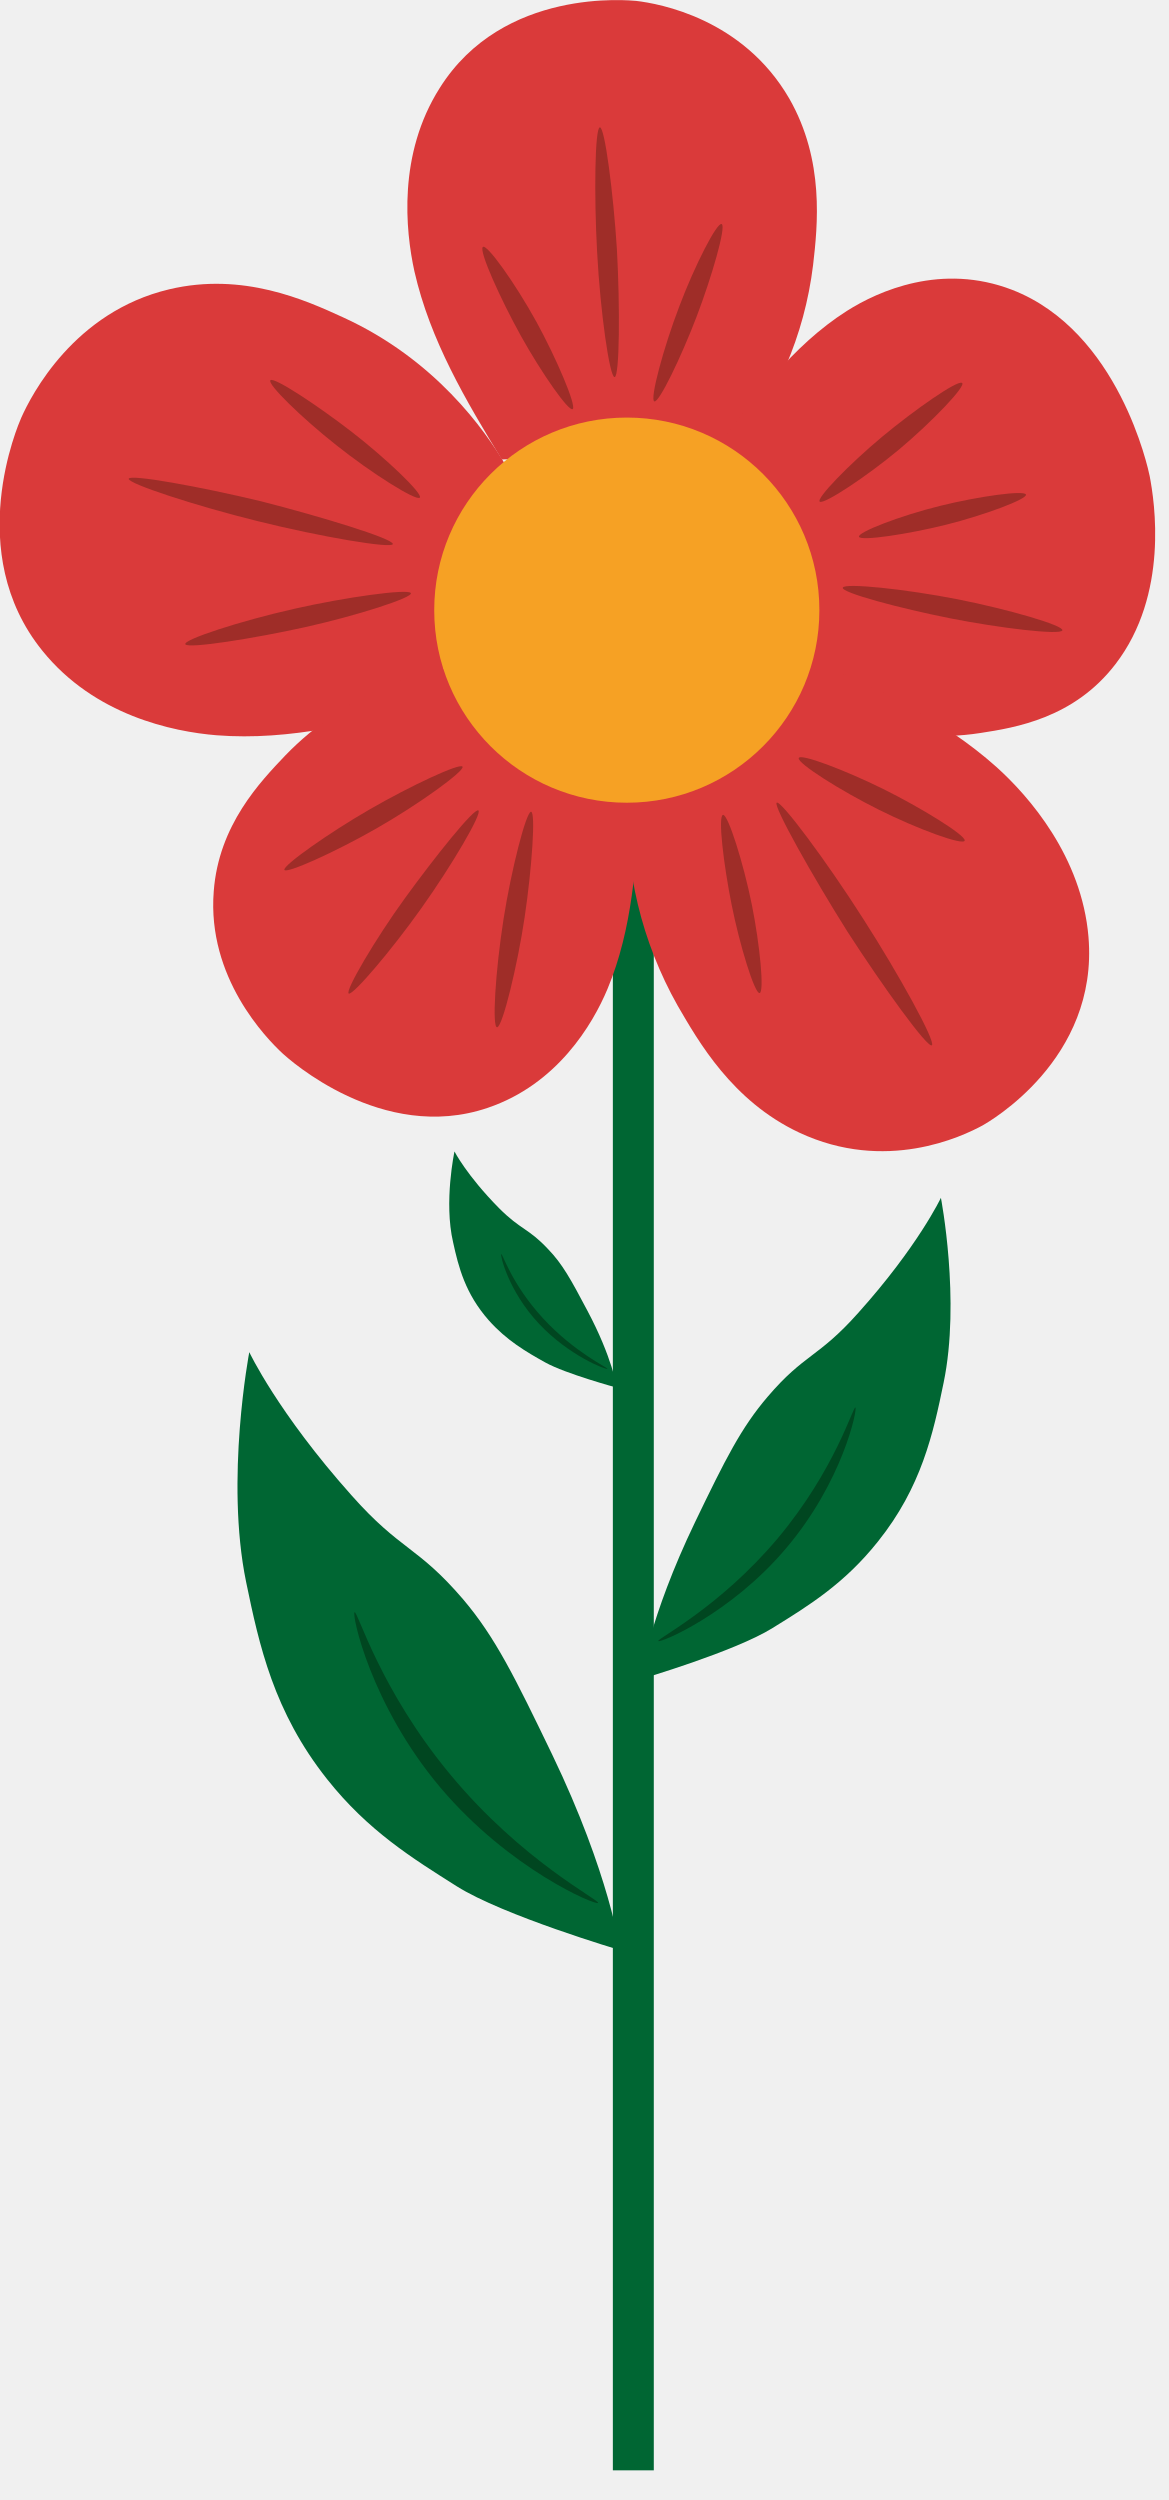
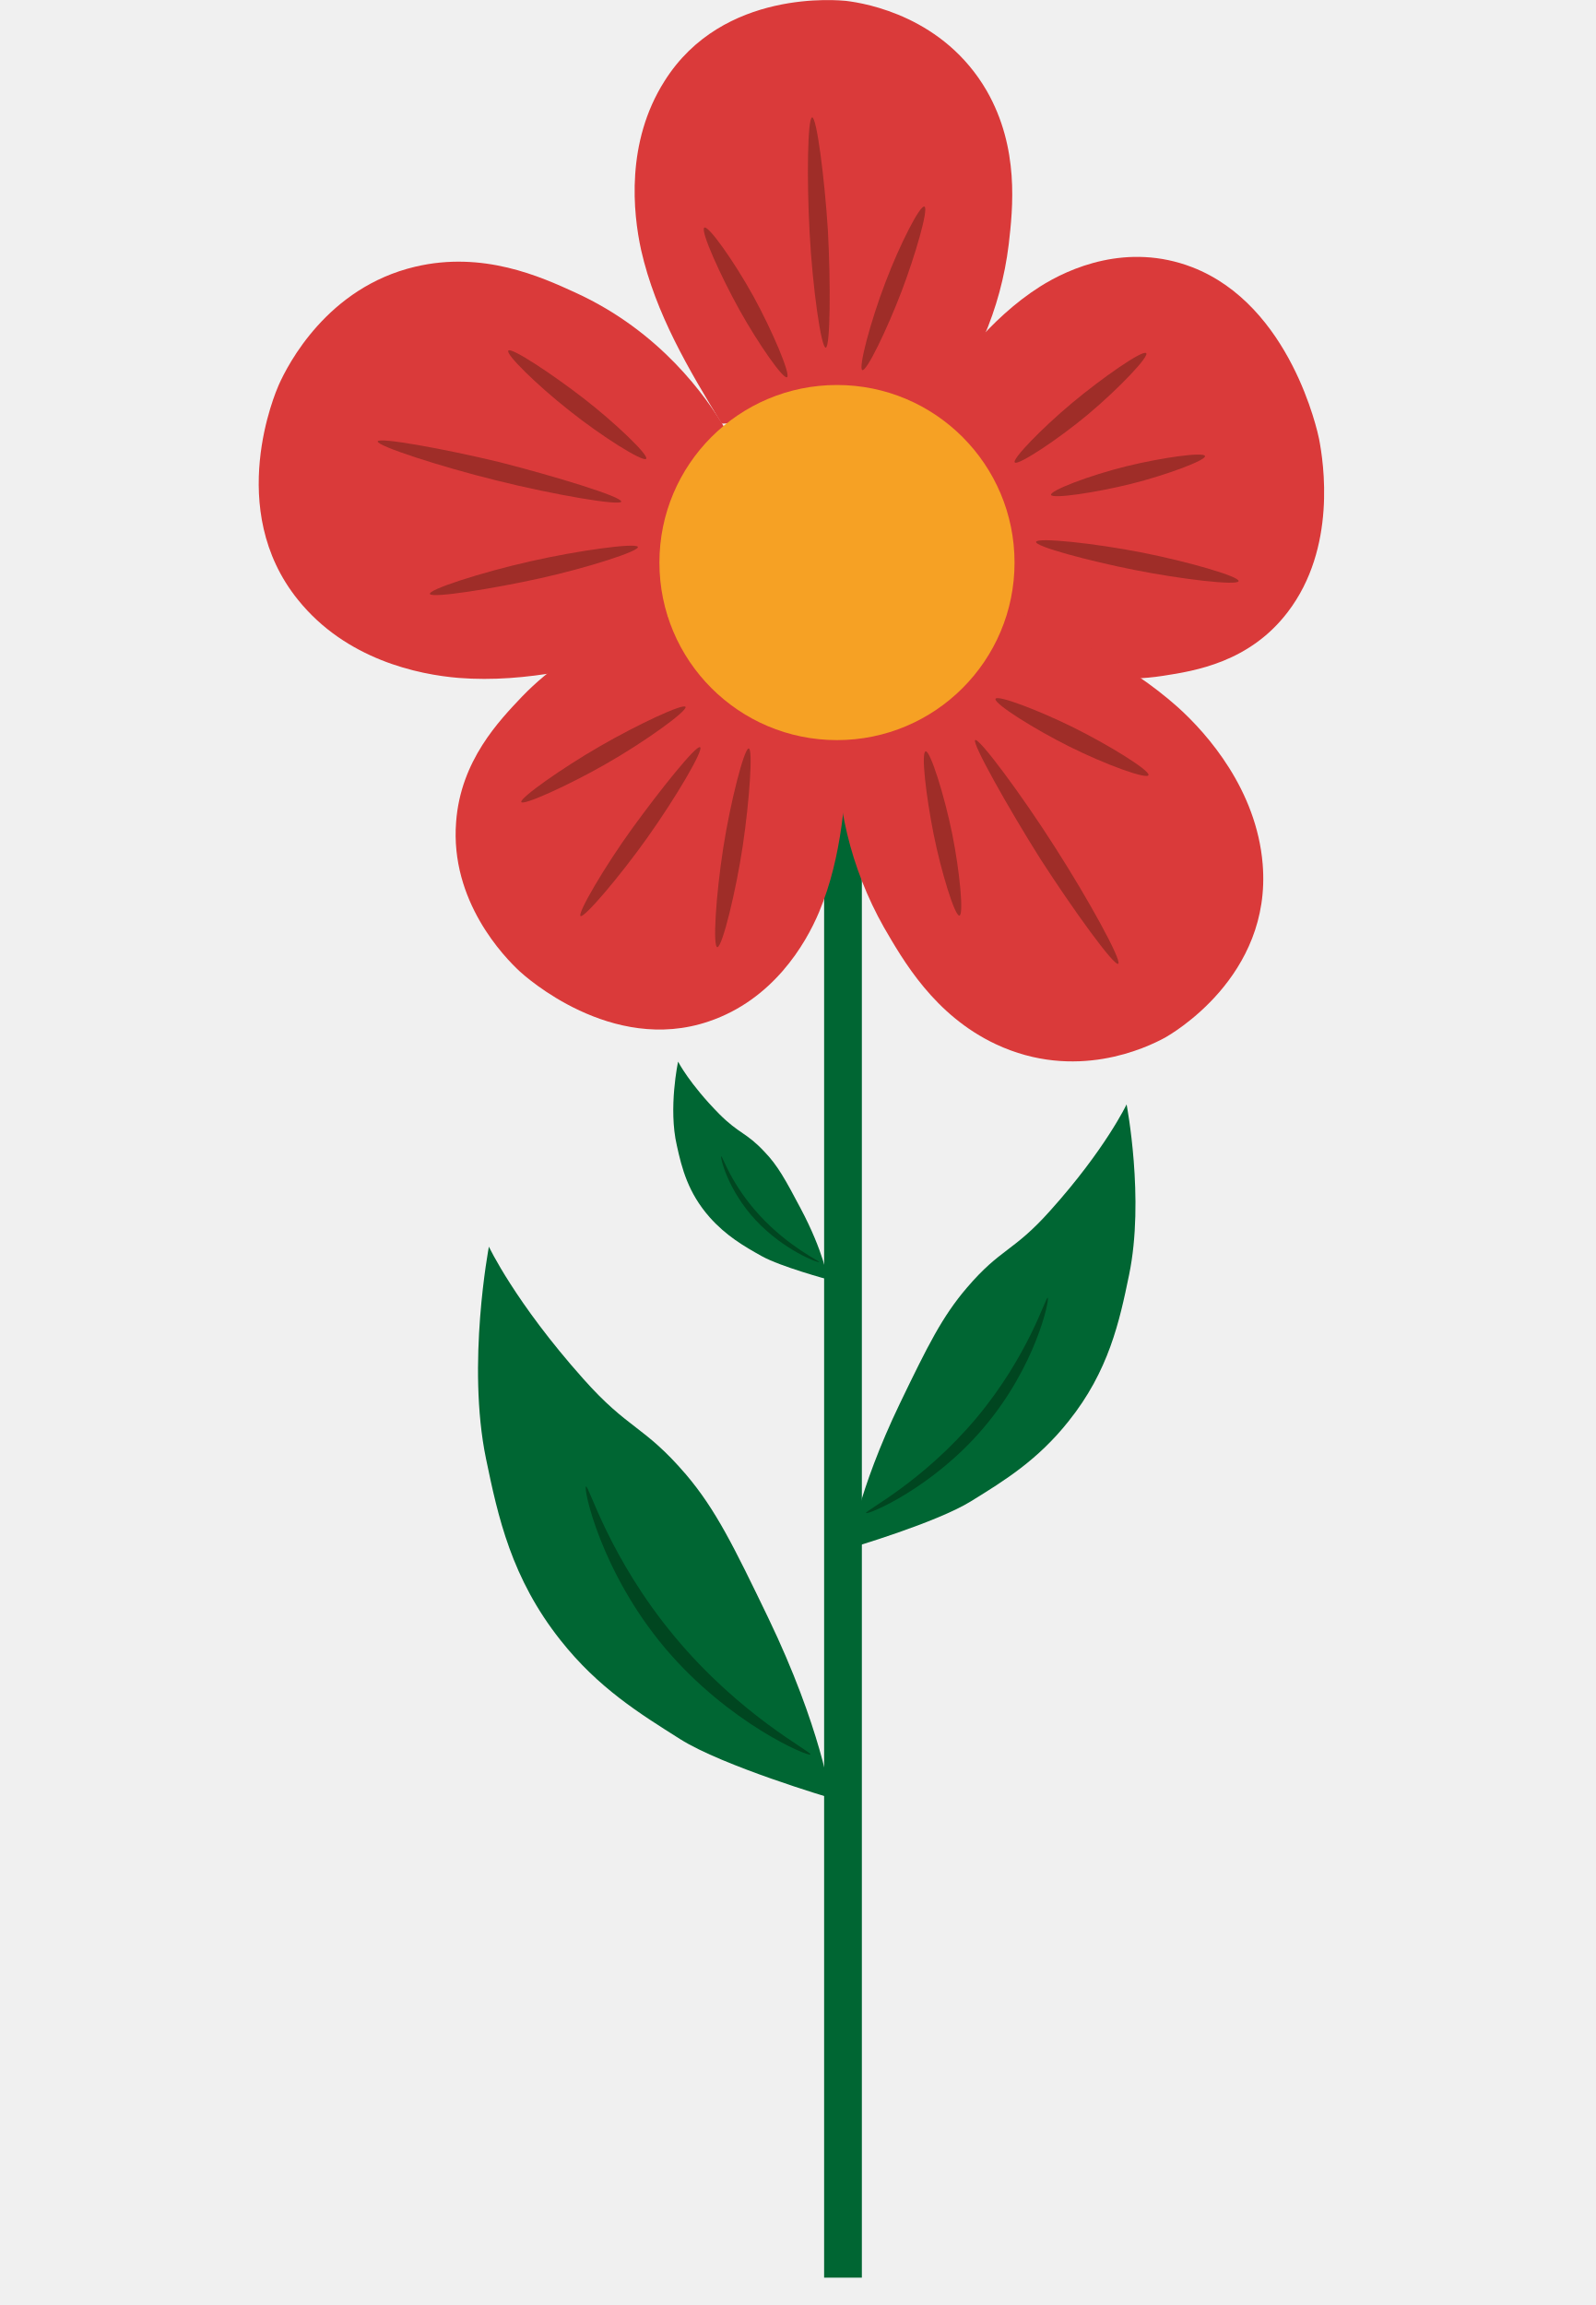
- <svg xmlns="http://www.w3.org/2000/svg" width="36" height="77" viewBox="0 0 36 77" fill="none">
+ <svg xmlns="http://www.w3.org/2000/svg" width="18" height="26" viewBox="0 0 36 77" fill="none">
  <g clip-path="url(#clip0_101_158)">
    <path d="M20.137 26.803H18.876V76.086H20.137V26.803Z" fill="#006633" />
    <path d="M15.453 14.15C14.358 12.348 13.249 10.491 12.764 8.357C12.487 7.096 12.251 4.754 13.54 2.716C15.494 -0.402 19.403 0.014 19.597 0.028C20.303 0.111 22.881 0.568 24.309 3.035C25.404 4.948 25.182 6.957 25.043 8.163C24.78 10.325 23.907 12.362 22.493 14.025" fill="#DA3A3A" />
    <path d="M21.994 13.942C23.186 12.307 24.406 10.644 26.083 9.577C27.067 8.953 29.007 8.094 31.169 8.925C34.467 10.2 35.368 14.455 35.41 14.663C35.562 15.453 36.006 18.308 34.356 20.456C33.081 22.119 31.28 22.41 30.199 22.576C27.538 22.992 25.32 21.939 24.35 21.398" fill="#DA3A3A" />
    <path d="M24.974 20.303C26.956 21.19 28.993 22.105 30.698 23.63C31.696 24.53 33.317 26.388 33.525 28.855C33.844 32.638 30.435 34.564 30.268 34.661C29.631 35.008 27.275 36.13 24.614 34.883C22.549 33.913 21.509 32.07 20.872 30.975C19.763 29.007 19.223 26.776 19.334 24.517" fill="#DA3A3A" />
    <path d="M13.332 21.676C11.17 22.244 8.953 22.826 6.666 22.646C5.322 22.535 2.91 22.036 1.303 20.04C-1.151 17.005 0.568 13.069 0.651 12.875C0.97 12.154 2.287 9.604 5.211 8.911C7.484 8.371 9.41 9.244 10.56 9.771C13.415 11.073 14.94 13.263 15.55 14.289" fill="#DA3A3A" />
    <path d="M19.707 24.628C19.596 26.596 19.486 28.605 18.71 30.462C18.252 31.557 17.157 33.4 15.023 34.121C11.766 35.23 8.87 32.596 8.717 32.458C8.191 31.973 6.375 30.102 6.583 27.455C6.735 25.404 8.024 24.073 8.786 23.269C10.685 21.301 12.972 20.705 14.011 20.511" fill="#DA3A3A" />
    <path d="M19.306 24.724C22.582 24.724 25.237 22.069 25.237 18.793C25.237 15.517 22.582 12.861 19.306 12.861C16.03 12.861 13.374 15.517 13.374 18.793C13.374 22.069 16.03 24.724 19.306 24.724Z" fill="#F6A124" />
    <path d="M18.932 11.614C18.779 11.642 18.488 9.604 18.391 7.761C18.294 6.001 18.322 3.95 18.474 3.922C18.627 3.894 18.89 5.946 19.001 7.678C19.098 9.452 19.084 11.586 18.932 11.614Z" fill="#9F2D28" />
    <path d="M20.151 12.362C20.012 12.293 20.428 10.727 20.927 9.424C21.398 8.177 22.091 6.819 22.23 6.902C22.369 6.985 21.925 8.523 21.454 9.757C20.983 10.99 20.29 12.432 20.151 12.362Z" fill="#9F2D28" />
    <path d="M14.87 7.609C14.981 7.484 15.854 8.703 16.52 9.909C17.143 11.046 17.753 12.487 17.642 12.598C17.531 12.709 16.672 11.475 16.048 10.353C15.425 9.23 14.746 7.733 14.87 7.609Z" fill="#9F2D28" />
    <path d="M26.457 16.534C26.402 16.395 27.732 15.882 28.966 15.578C30.144 15.287 31.544 15.092 31.599 15.231C31.654 15.37 30.31 15.868 29.146 16.16C27.982 16.451 26.513 16.672 26.457 16.534Z" fill="#9F2D28" />
    <path d="M25.958 18.1C25.999 17.947 27.884 18.141 29.506 18.46C31.044 18.765 32.776 19.264 32.721 19.416C32.666 19.569 30.795 19.347 29.256 19.042C27.718 18.737 25.902 18.252 25.958 18.1Z" fill="#9F2D28" />
    <path d="M29.631 11.794C29.769 11.877 28.73 12.972 27.69 13.845C26.692 14.677 25.39 15.536 25.251 15.453C25.113 15.37 26.166 14.289 27.164 13.457C28.162 12.626 29.492 11.697 29.631 11.794Z" fill="#9F2D28" />
    <path d="M23.921 24.724C24.032 24.614 25.459 26.526 26.596 28.314C27.69 30.019 28.827 32.084 28.702 32.194C28.577 32.305 27.178 30.365 26.097 28.688C25.016 26.97 23.81 24.822 23.921 24.724Z" fill="#9F2D28" />
    <path d="M22.271 25.099C22.424 25.085 22.895 26.568 23.158 27.87C23.408 29.118 23.546 30.573 23.394 30.587C23.241 30.601 22.784 29.118 22.535 27.87C22.285 26.623 22.105 25.113 22.271 25.099Z" fill="#9F2D28" />
    <path d="M29.713 25.889C29.686 26.055 28.272 25.542 27.053 24.932C25.888 24.35 24.572 23.519 24.6 23.352C24.627 23.186 26.041 23.727 27.191 24.295C28.341 24.863 29.741 25.722 29.713 25.889Z" fill="#9F2D28" />
    <path d="M14.732 24.96C14.871 25.029 13.928 26.637 12.972 27.981C12.057 29.27 10.865 30.67 10.741 30.601C10.616 30.531 11.558 28.924 12.473 27.663C13.388 26.401 14.594 24.891 14.732 24.96Z" fill="#9F2D28" />
    <path d="M14.247 23.616C14.303 23.754 12.889 24.78 11.573 25.528C10.311 26.249 8.801 26.928 8.759 26.79C8.718 26.651 10.131 25.653 11.379 24.933C12.626 24.212 14.192 23.477 14.247 23.616Z" fill="#9F2D28" />
    <path d="M15.314 31.64C15.148 31.668 15.259 29.908 15.508 28.314C15.744 26.803 16.201 25.015 16.354 25.002C16.506 24.988 16.382 26.748 16.16 28.245C15.938 29.741 15.481 31.612 15.314 31.64Z" fill="#9F2D28" />
    <path d="M12.099 16.756C12.085 16.908 9.868 16.534 7.927 16.049C6.07 15.591 3.936 14.898 3.964 14.746C3.991 14.594 6.195 14.995 8.038 15.439C9.881 15.91 12.113 16.589 12.099 16.756Z" fill="#9F2D28" />
    <path d="M12.93 15.328C12.819 15.439 11.447 14.58 10.353 13.707C9.299 12.875 8.218 11.822 8.329 11.711C8.44 11.6 9.798 12.501 10.838 13.305C11.877 14.108 13.041 15.217 12.93 15.328Z" fill="#9F2D28" />
    <path d="M5.71 19.846C5.613 19.708 7.401 19.125 9.064 18.751C10.644 18.391 12.57 18.128 12.653 18.266C12.736 18.405 10.948 18.973 9.382 19.32C7.816 19.666 5.807 19.985 5.71 19.846Z" fill="#9F2D28" />
    <path d="M19.722 51.722C19.722 51.722 19.985 49.837 21.413 46.871C22.341 44.945 22.826 43.975 23.644 43.019C24.78 41.688 25.196 41.827 26.43 40.441C28.273 38.39 28.98 36.893 28.98 36.893C28.98 36.893 29.589 40.053 29.063 42.589C28.744 44.141 28.384 45.804 27.039 47.481C26.014 48.77 24.919 49.449 23.796 50.142C22.646 50.863 19.722 51.722 19.722 51.722Z" fill="#006633" />
    <path d="M20.276 50.544C20.221 50.475 22.161 49.518 23.963 47.37C25.723 45.264 26.277 43.309 26.346 43.351C26.416 43.393 25.958 45.638 24.198 47.703C22.494 49.712 20.331 50.613 20.276 50.544Z" fill="#004620" />
    <path d="M19.098 60.065C19.098 60.065 18.779 57.723 17.005 54.036C15.855 51.653 15.259 50.433 14.261 49.255C12.847 47.606 12.348 47.772 10.824 46.053C8.551 43.504 7.678 41.646 7.678 41.646C7.678 41.646 6.929 45.569 7.581 48.728C7.983 50.669 8.426 52.72 10.075 54.799C11.337 56.392 12.709 57.238 14.067 58.097C15.494 58.998 19.098 60.065 19.098 60.065Z" fill="#006633" />
    <path d="M18.419 58.61C18.488 58.527 16.091 57.335 13.873 54.66C11.697 52.041 11.018 49.615 10.921 49.657C10.824 49.699 11.406 52.498 13.568 55.062C15.689 57.57 18.35 58.693 18.419 58.61Z" fill="#004620" />
    <path d="M19.001 42.741C19.001 42.741 18.862 41.813 18.086 40.358C17.587 39.415 17.324 38.93 16.881 38.473C16.271 37.821 16.049 37.891 15.37 37.211C14.372 36.2 13.998 35.465 13.998 35.465C13.998 35.465 13.665 37.017 13.956 38.265C14.123 39.027 14.331 39.845 15.051 40.662C15.605 41.286 16.201 41.633 16.797 41.965C17.421 42.312 19.001 42.741 19.001 42.741Z" fill="#006633" />
    <path d="M18.71 42.159C18.737 42.131 17.698 41.66 16.728 40.607C15.758 39.554 15.48 38.611 15.439 38.625C15.397 38.639 15.647 39.748 16.589 40.759C17.518 41.757 18.682 42.201 18.71 42.159Z" fill="#004620" />
  </g>
  <defs>
    <clipPath id="clip0_101_158">
      <rect width="35.59" height="76.086" fill="white" />
    </clipPath>
  </defs>
</svg>
